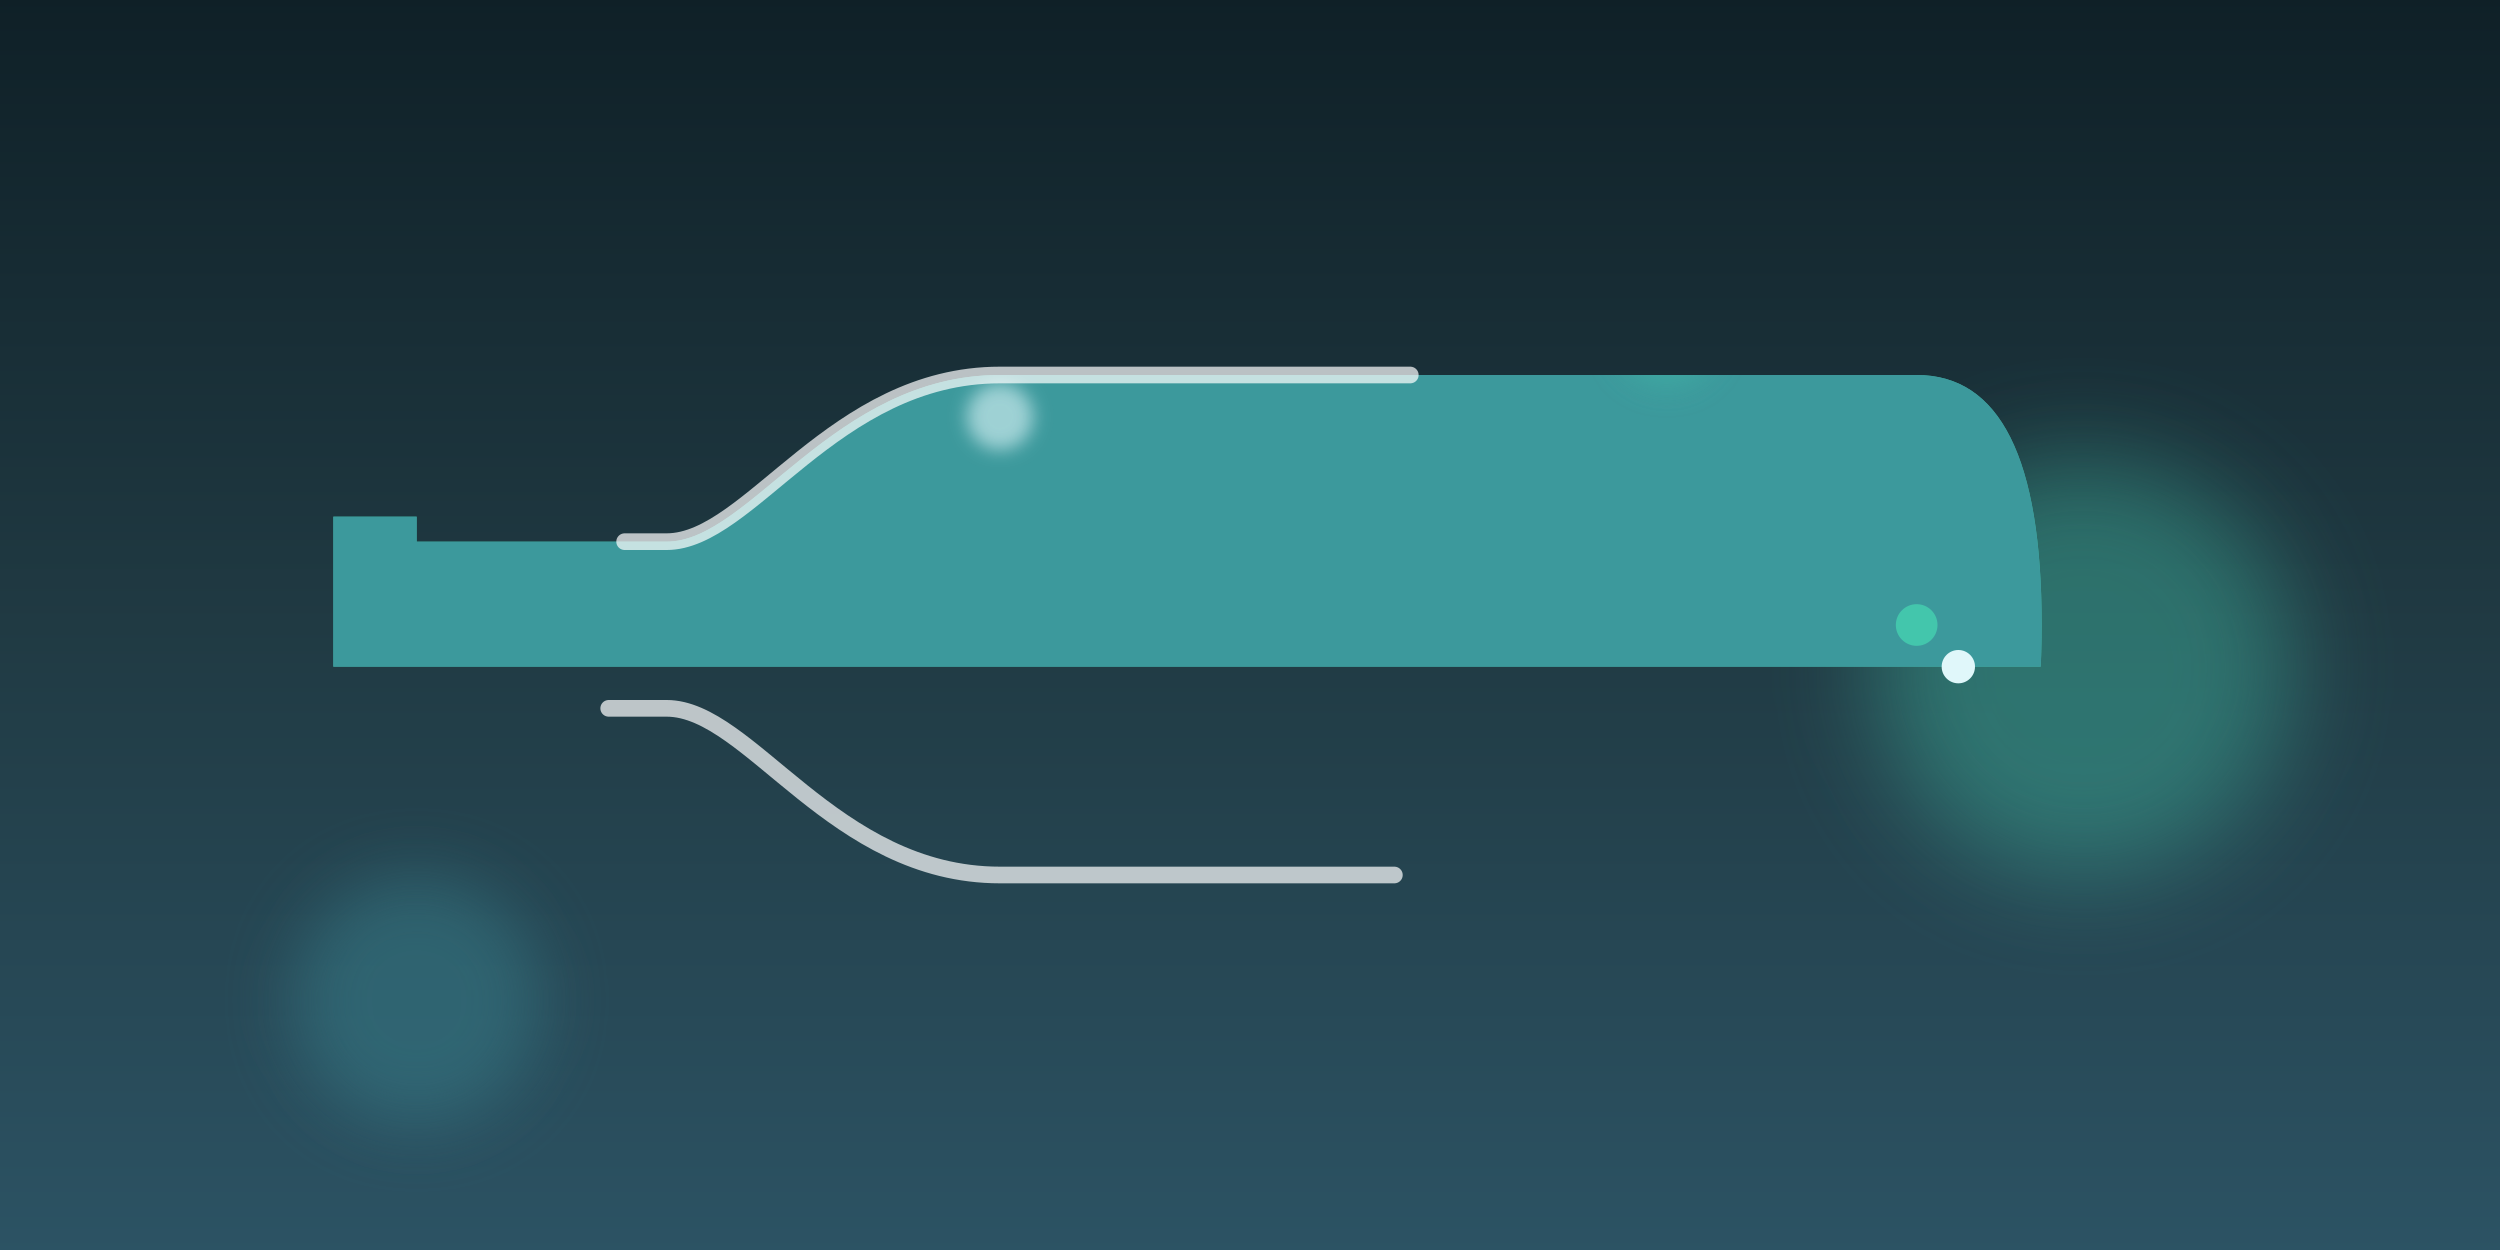
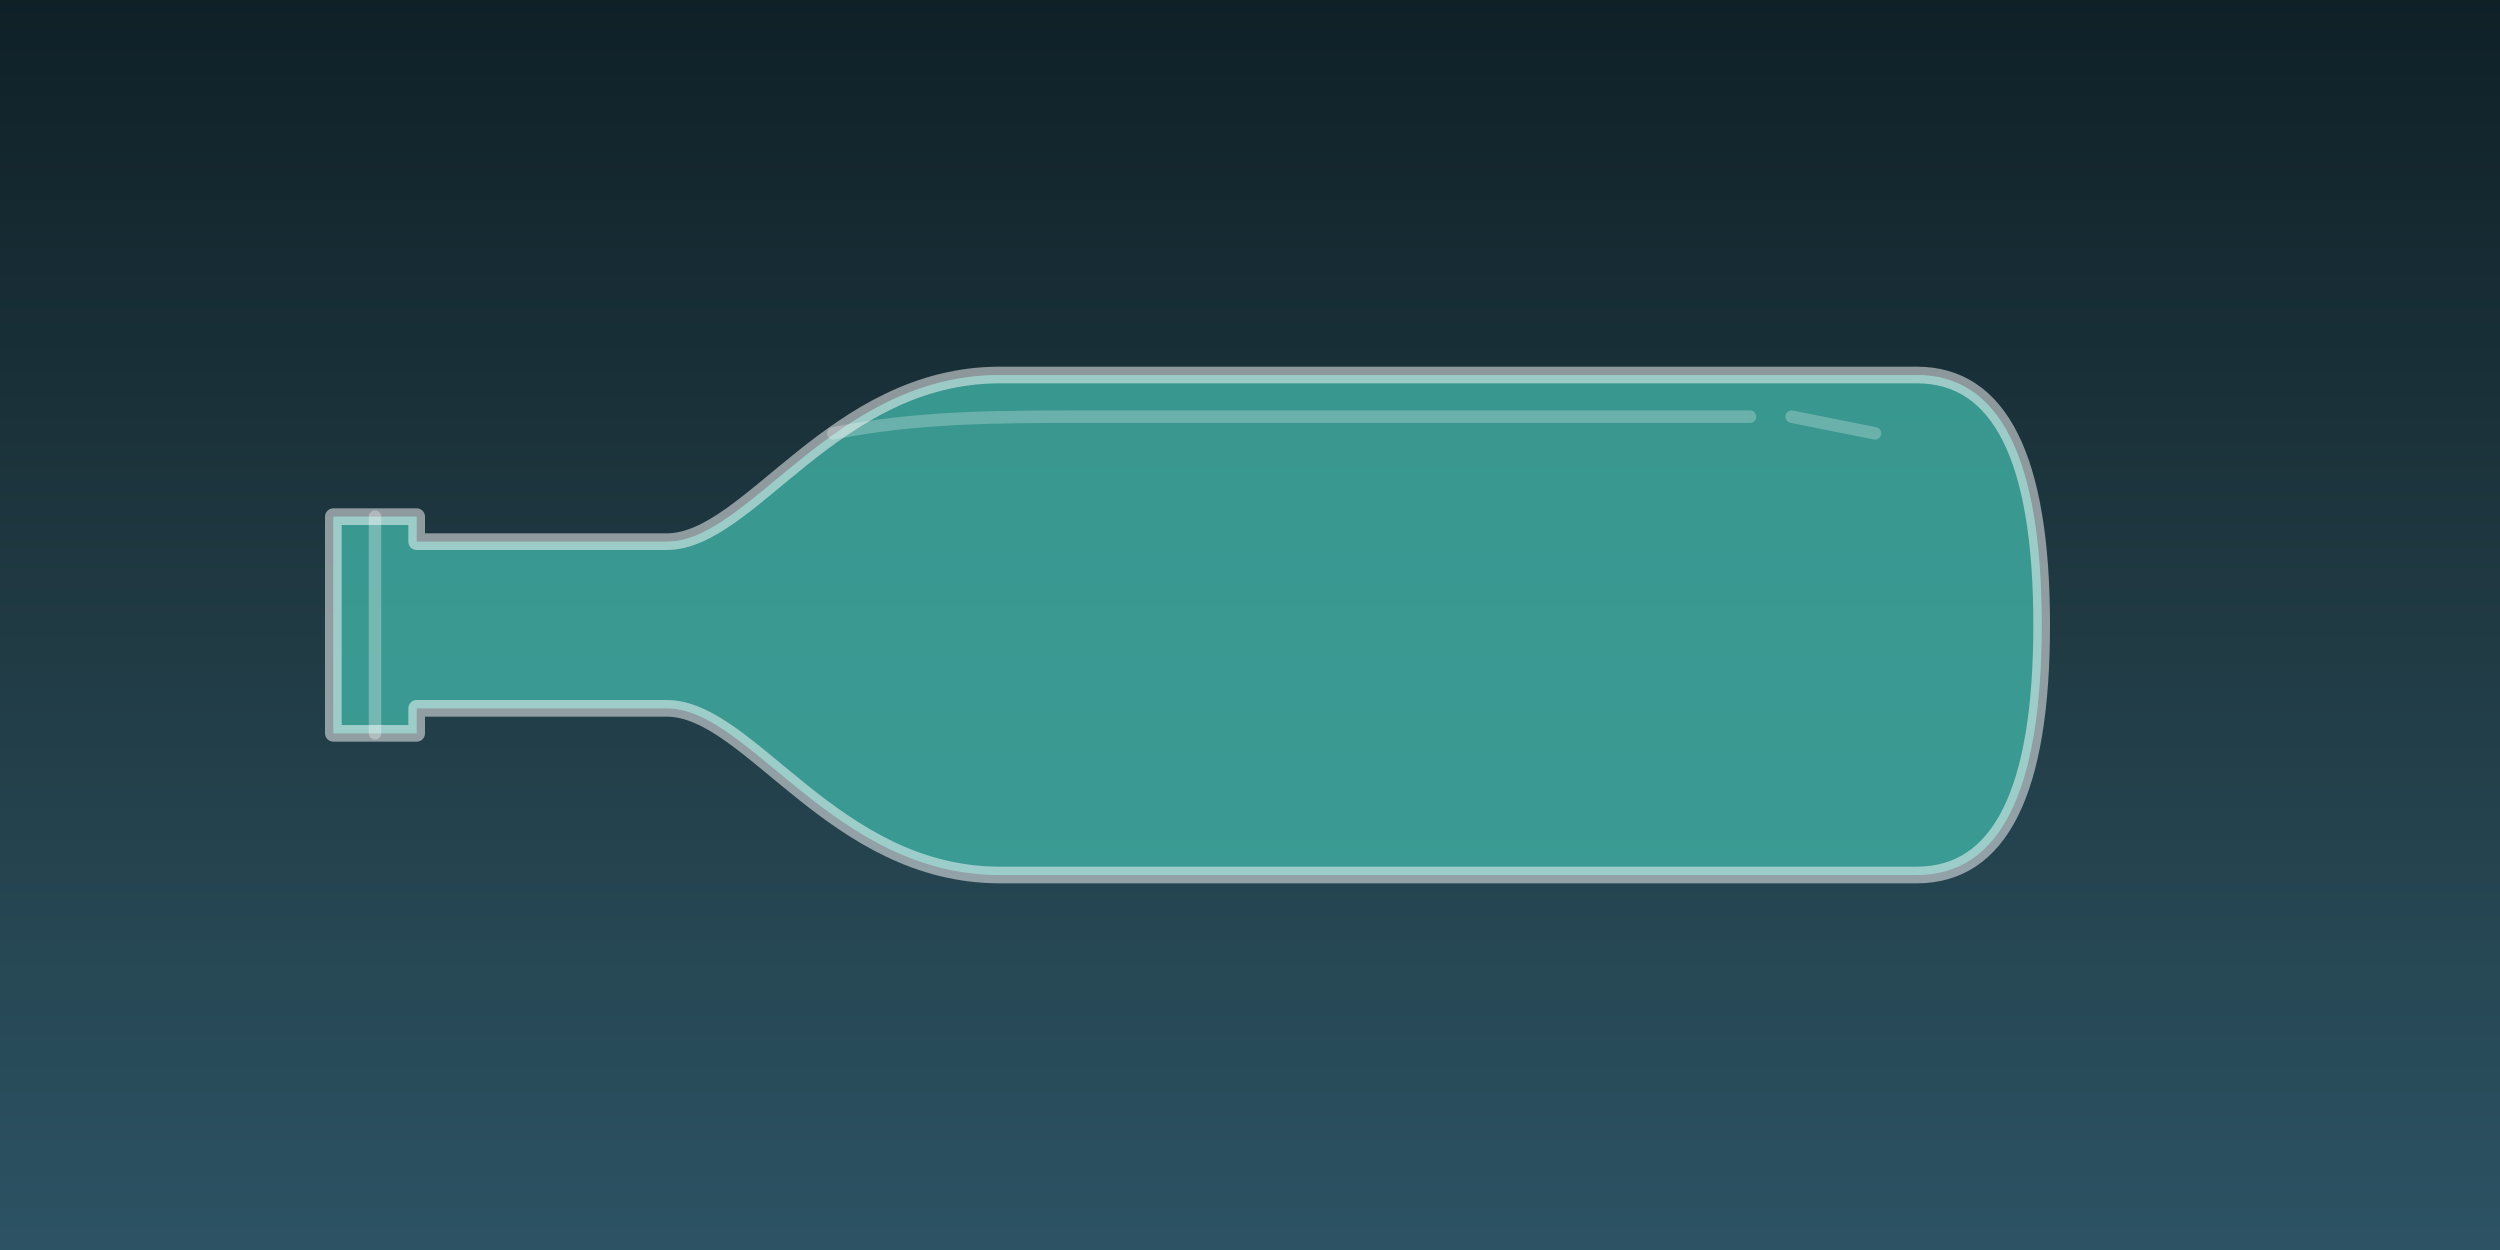
<svg xmlns="http://www.w3.org/2000/svg" viewBox="0 0 300 150" width="100%" height="100%" preserveAspectRatio="xMidYMid slice">
  <defs>
    <linearGradient id="deepWaterGrad" x1="0%" y1="0%" x2="0%" y2="100%">
      <stop offset="0%" stop-color="#0F2027" />
      <stop offset="50%" stop-color="#203A43" />
      <stop offset="100%" stop-color="#2C5364" />
    </linearGradient>
    <path id="bottleTop" d="M 245 75 C 245 95, 240 105, 230 105 L 120 105 C 100 105, 90 85, 80 85 L 50 85 L 50 88 L 40 88 L 40 62 L 50 62 L 50 65 L 80 65 C 90 65, 100 45, 120 45 L 230 45 C 240 45, 245 55, 245 75 Z" />
    <clipPath id="bottleClipPath">
      <use href="#bottleTop" />
    </clipPath>
  </defs>
  <rect width="300" height="150" fill="url(#deepWaterGrad)" />
-   <g opacity="0.4">
-     <circle cx="50" cy="120" r="15" fill="#3B8D99" filter="blur(4px)">
-       
-       
-     </circle>
-     <circle cx="250" cy="80" r="25" fill="#43C6AC" filter="blur(6px)">
-       
-       
-     </circle>
-   </g>
-   <line x1="-10" y1="75" x2="235" y2="75" stroke="#43C6AC" stroke-width="4" stroke-linecap="round" stroke-dasharray="255" stroke-dashoffset="255" filter="drop-shadow(0px 0px 4px #43C6AC)">
-     
-   </line>
  <g clip-path="url(#bottleClipPath)">
-     <g>
-       <path fill="#43C6AC" d="M 30,0 Q 45,-6 60,0 T 90,0 T 120,0 T 150,0 T 180,0 T 210,0 T 240,0 T 270,0 L 270,80 L 30,80 Z">
-         
-       </path>
-       <rect x="30" y="5" width="240" height="75" fill="#3B8D99" opacity="0.8" />
-       <circle cx="120" cy="50" r="4" fill="#E0F7FA" opacity="0.6" filter="blur(1px)">
-          
-       </circle>
-       <circle cx="200" cy="40" r="6" fill="#43C6AC" opacity="0.4" filter="blur(2px)">
-          
-       </circle>
-     </g>
-     <g opacity="0">
-       <circle cx="100" cy="95" r="2" fill="#E0F7FA" opacity="0.9">
-         
-         
-       </circle>
-       <circle cx="160" cy="100" r="1.5" fill="#E0F7FA" opacity="0.8">
-         
-         
-       </circle>
-       <circle cx="210" cy="90" r="2.5" fill="#43C6AC" opacity="0.9">
-         
-         
-       </circle>
+     <g transform="translate(0, 45)">
+       <rect x="30" y="0" width="230" height="70" fill="#3B8D99" opacity="0.6" />
+       <path fill="#43C6AC" d="M 30,0 L 260,0 Q 262,35 260,70 L 30,70 Z" opacity="0.5" />
    </g>
  </g>
-   <use href="#bottleTop" fill="none" stroke="rgba(255,255,255,0.7)" stroke-width="2" stroke-linecap="round" stroke-linejoin="round" stroke-dasharray="100" stroke-dashoffset="100">
-     
-   </use>
-   <g transform="translate(230, 75)">
-     <circle cx="0" cy="0" r="2.5" fill="#43C6AC">
-       
-       
-     </circle>
-     <circle cx="5" cy="5" r="2" fill="#E0F7FA">
-       
-       
-     </circle>
-   </g>
-   <g opacity="0">
+   <use href="#bottleTop" fill="none" stroke="rgba(255,255,255,0.5)" stroke-width="2" stroke-linecap="round" stroke-linejoin="round" />
+   <g opacity="0.5">
    <line x1="45" y1="62" x2="45" y2="88" stroke="rgba(255,255,255,0.6)" stroke-width="1.5" stroke-linecap="round" />
    <path d="M 100 52 C 110 50, 120 50, 130 50 L 210 50" stroke="rgba(255,255,255,0.5)" stroke-width="1.5" fill="none" stroke-linecap="round" />
    <line x1="215" y1="50" x2="225" y2="52" stroke="rgba(255,255,255,0.5)" stroke-width="1.5" stroke-linecap="round" />
  </g>
</svg>
